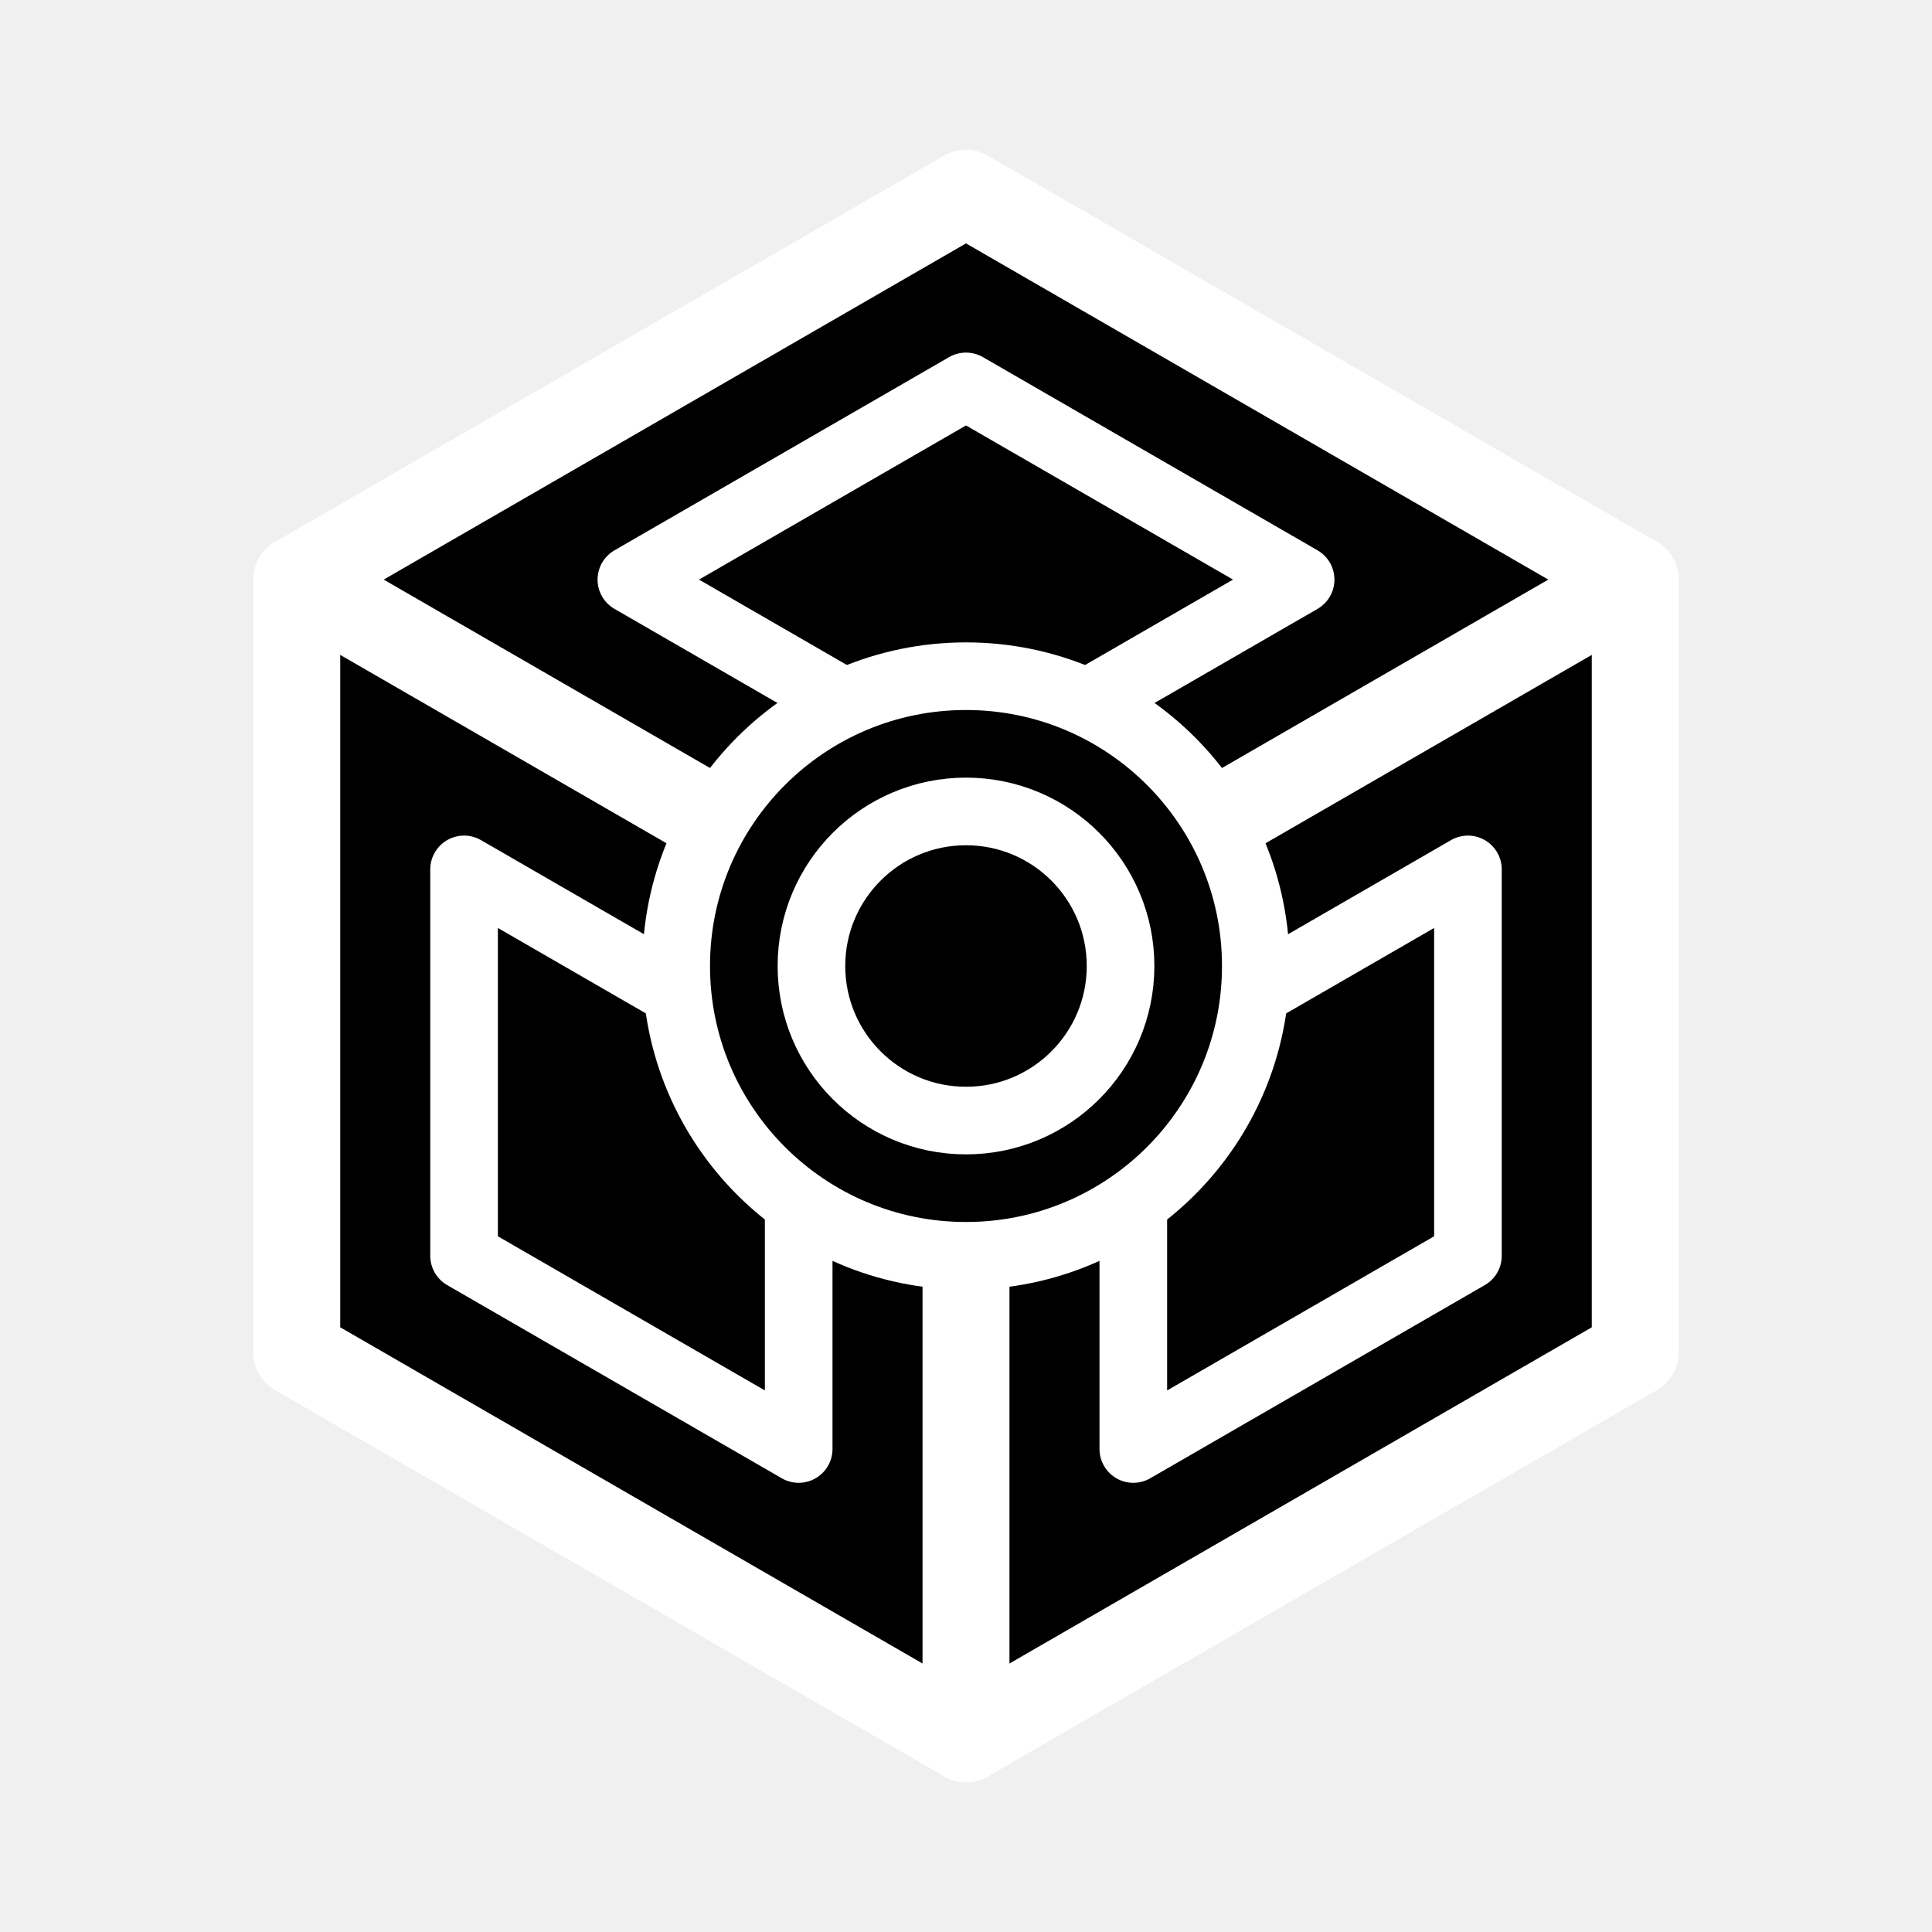
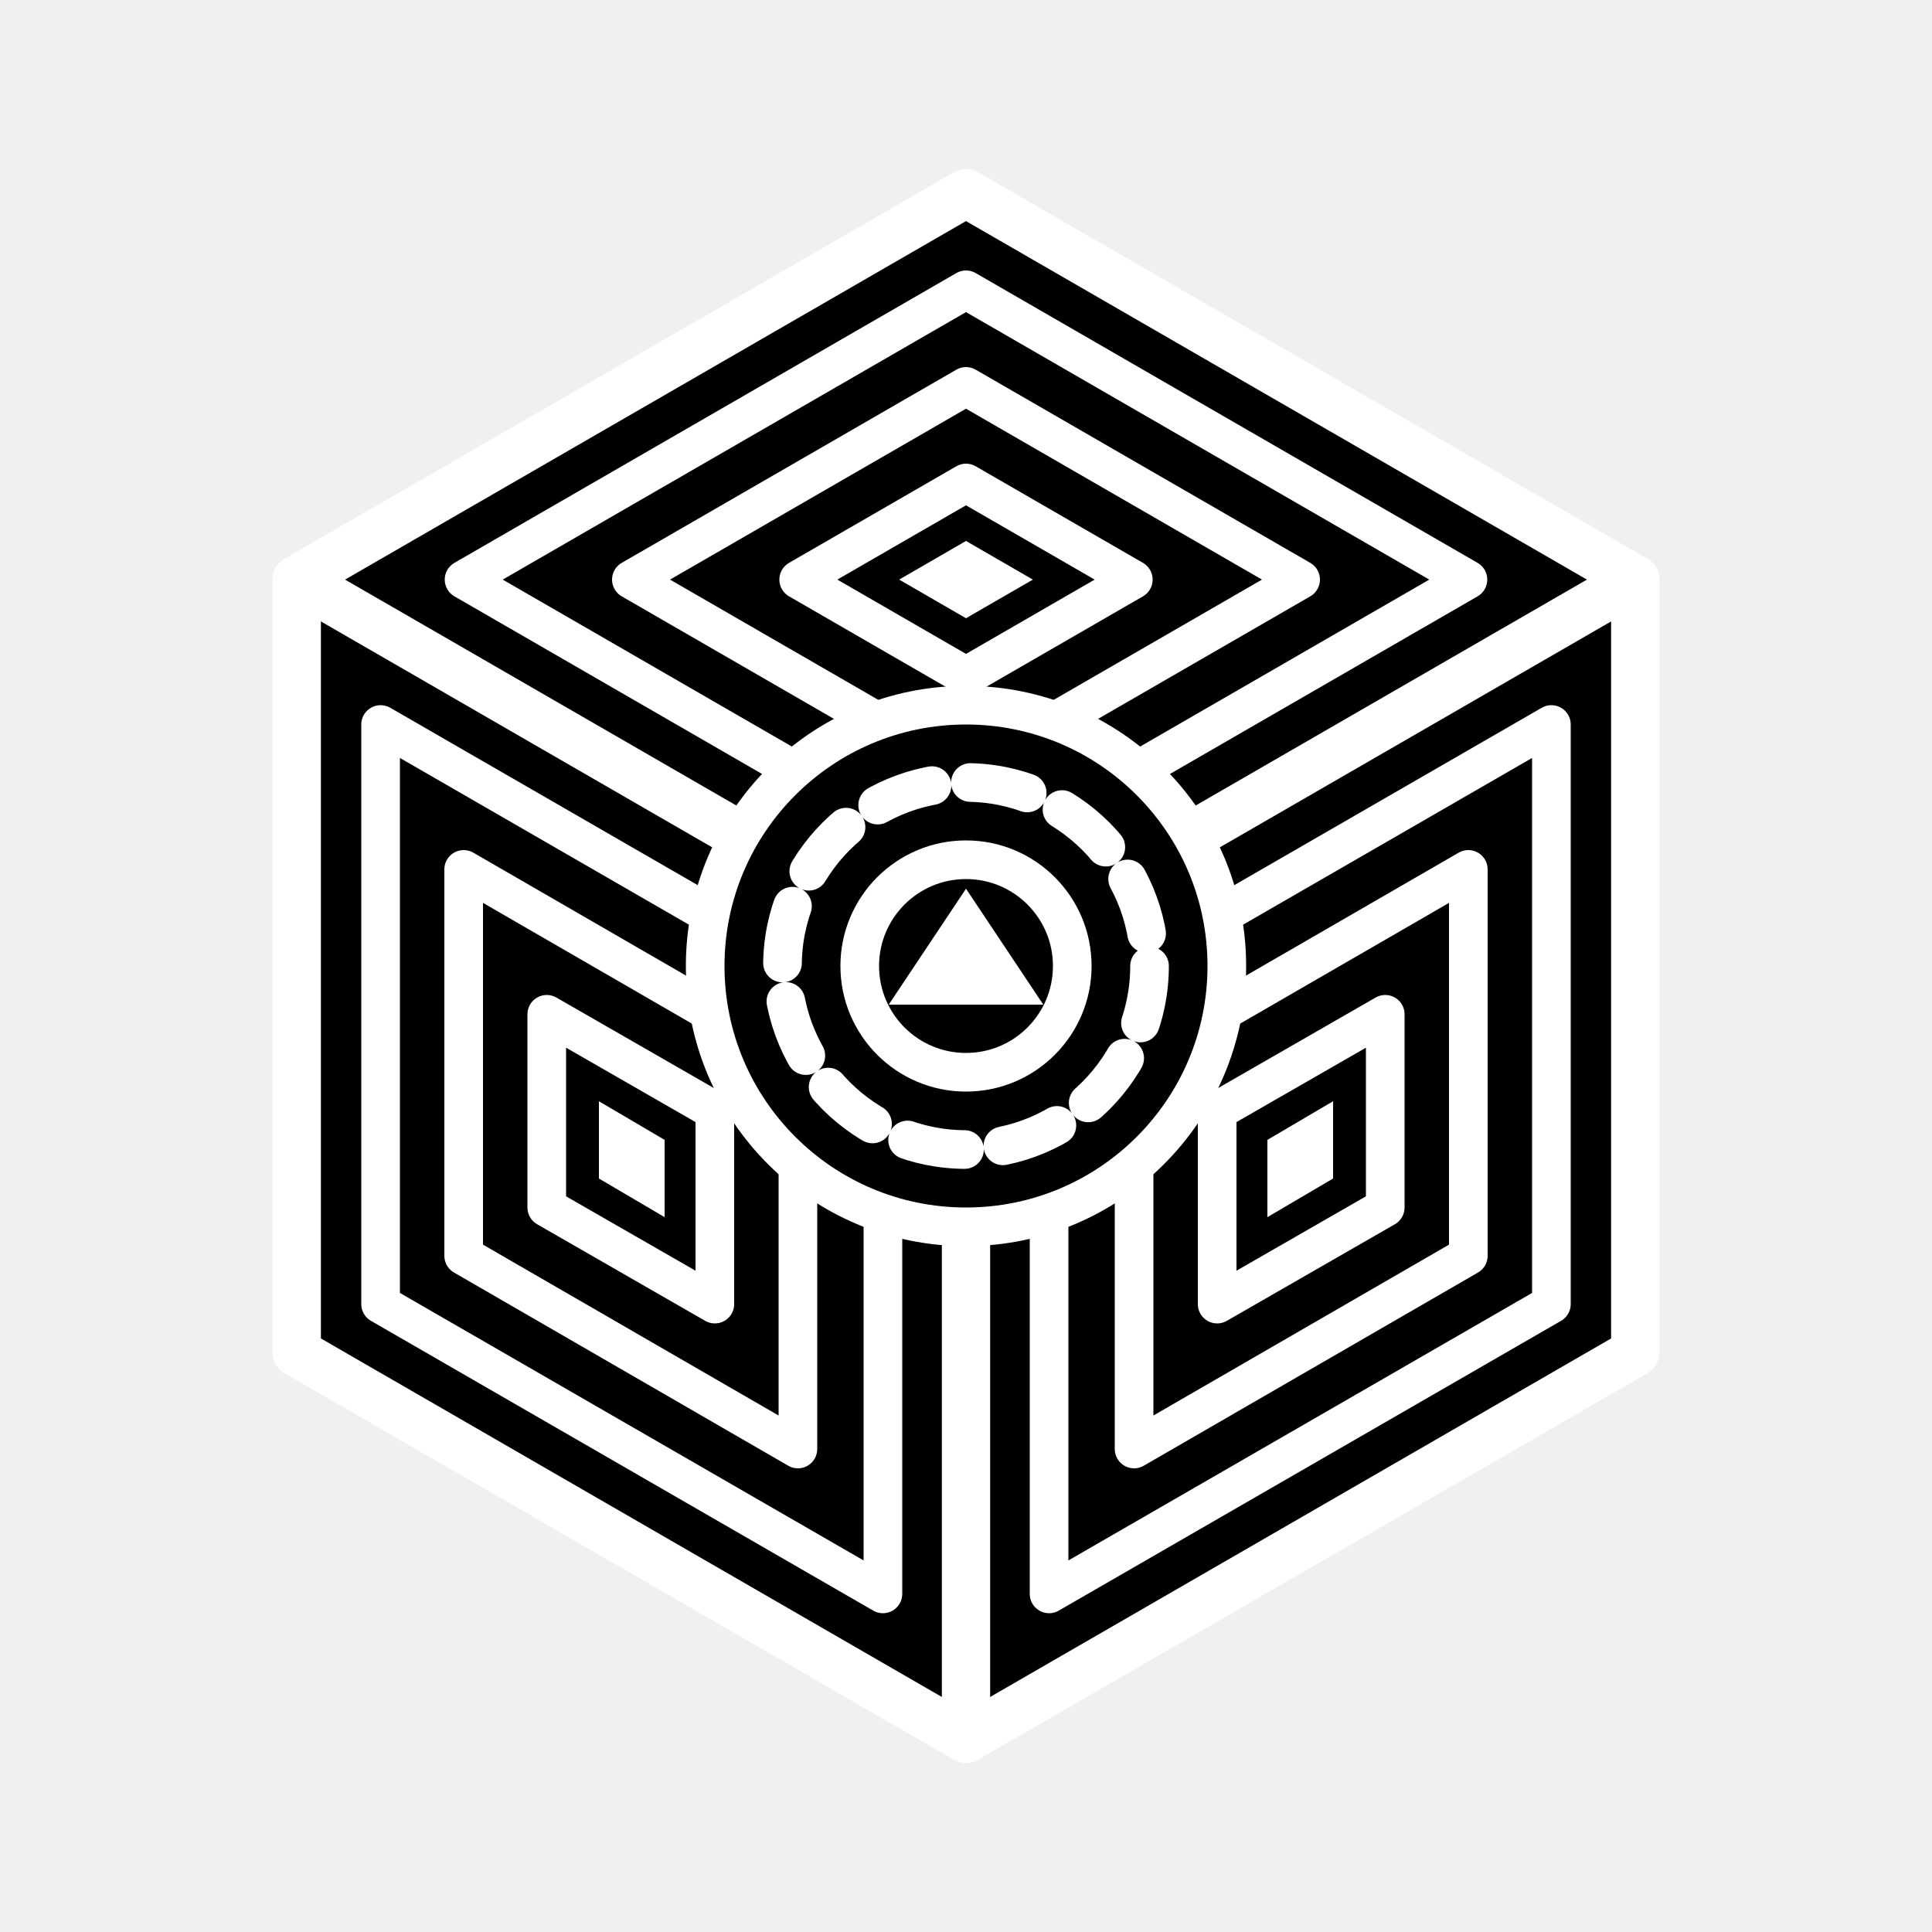
<svg xmlns="http://www.w3.org/2000/svg" class="logo-nav" viewBox="0 0 100 100">
  <g stroke="#FFFFFF" fill="none" stroke-linejoin="round" stroke-linecap="round">
-     <polygon points="50,10 84.64,30 84.64,70 50,90 15.36,70 15.36,30" fill="#000000" stroke-width="4.5" />
-     <line x1="50" y1="50" x2="50" y2="90" stroke-width="4.5" />
-     <line x1="50" y1="50" x2="15.36" y2="30" stroke-width="4.5" />
-     <line x1="50" y1="50" x2="84.64" y2="30" stroke-width="4.5" />
-     <polygon points="50,20 67.32,30 50,40 32.68,30" stroke-width="3.5" />
-     <polygon points="24.02,45 41.34,55 41.34,75 24.02,65" stroke-width="3.5" />
-     <polygon points="75.98,45 58.66,55 58.66,75 75.98,65" stroke-width="3.5" />
-     <circle cx="50" cy="50" r="15" fill="#000000" stroke-width="3.5" />
-     <circle cx="50" cy="50" r="8" stroke-width="3.5" />
+     <polygon points="50,10 84.64,30 84.64,70 50,90 15.36,70 15.36,30" fill="#000000" stroke-width="2.5" />
+     <line x1="50" y1="50" x2="50" y2="90" stroke-width="2.5" />
+     <line x1="50" y1="50" x2="15.36" y2="30" stroke-width="2.5" />
+     <line x1="50" y1="50" x2="84.64" y2="30" stroke-width="2.5" />
+     <polygon points="50,15 75.98,30 50,45 24.02,30" stroke-width="2" />
+     <polygon points="50,20 67.32,30 50,40 32.68,30" stroke-width="2" />
+     <polygon points="50,25 58.66,30 50,35 41.34,30" stroke-width="2" />
+     <polygon points="50,28 53.46,30 50,32 46.54,30" fill="#FFFFFF" stroke="none" />
+     <polygon points="19.7,37.5 45.7,52.5 45.7,82.5 19.7,67.5" stroke-width="2" />
+     <polygon points="24,45 41.3,55 41.3,75 24,65" stroke-width="2" />
+     <polygon points="28.3,52.5 37,57.5 37,67.5 28.3,62.5" stroke-width="2" />
+     <polygon points="31,57 34.4,59 34.4,63 31,61" fill="#FFFFFF" stroke="none" />
+     <polygon points="54.3,52.5 80.3,37.5 80.3,67.5 54.3,82.5" stroke-width="2" />
+     <polygon points="58.7,55 76,45 76,65 58.7,75" stroke-width="2" />
+     <polygon points="63,57.5 71.7,52.5 71.7,62.5 63,67.5" stroke-width="2" />
+     <polygon points="65.6,59 69,57 69,61 65.6,63" fill="#FFFFFF" stroke="none" />
+     <circle cx="50" cy="50" r="14" fill="#000000" stroke-width="0" />
+     <circle cx="50" cy="50" r="13.5" stroke-width="2" />
+     <circle cx="50" cy="50" r="9.5" stroke-width="2" stroke-dasharray="3 2" />
+     <circle cx="50" cy="50" r="5.5" stroke-width="2" />
+     <polygon points="50,46 54,52 46,52" fill="#FFFFFF" stroke="none" />
  </g>
</svg>
